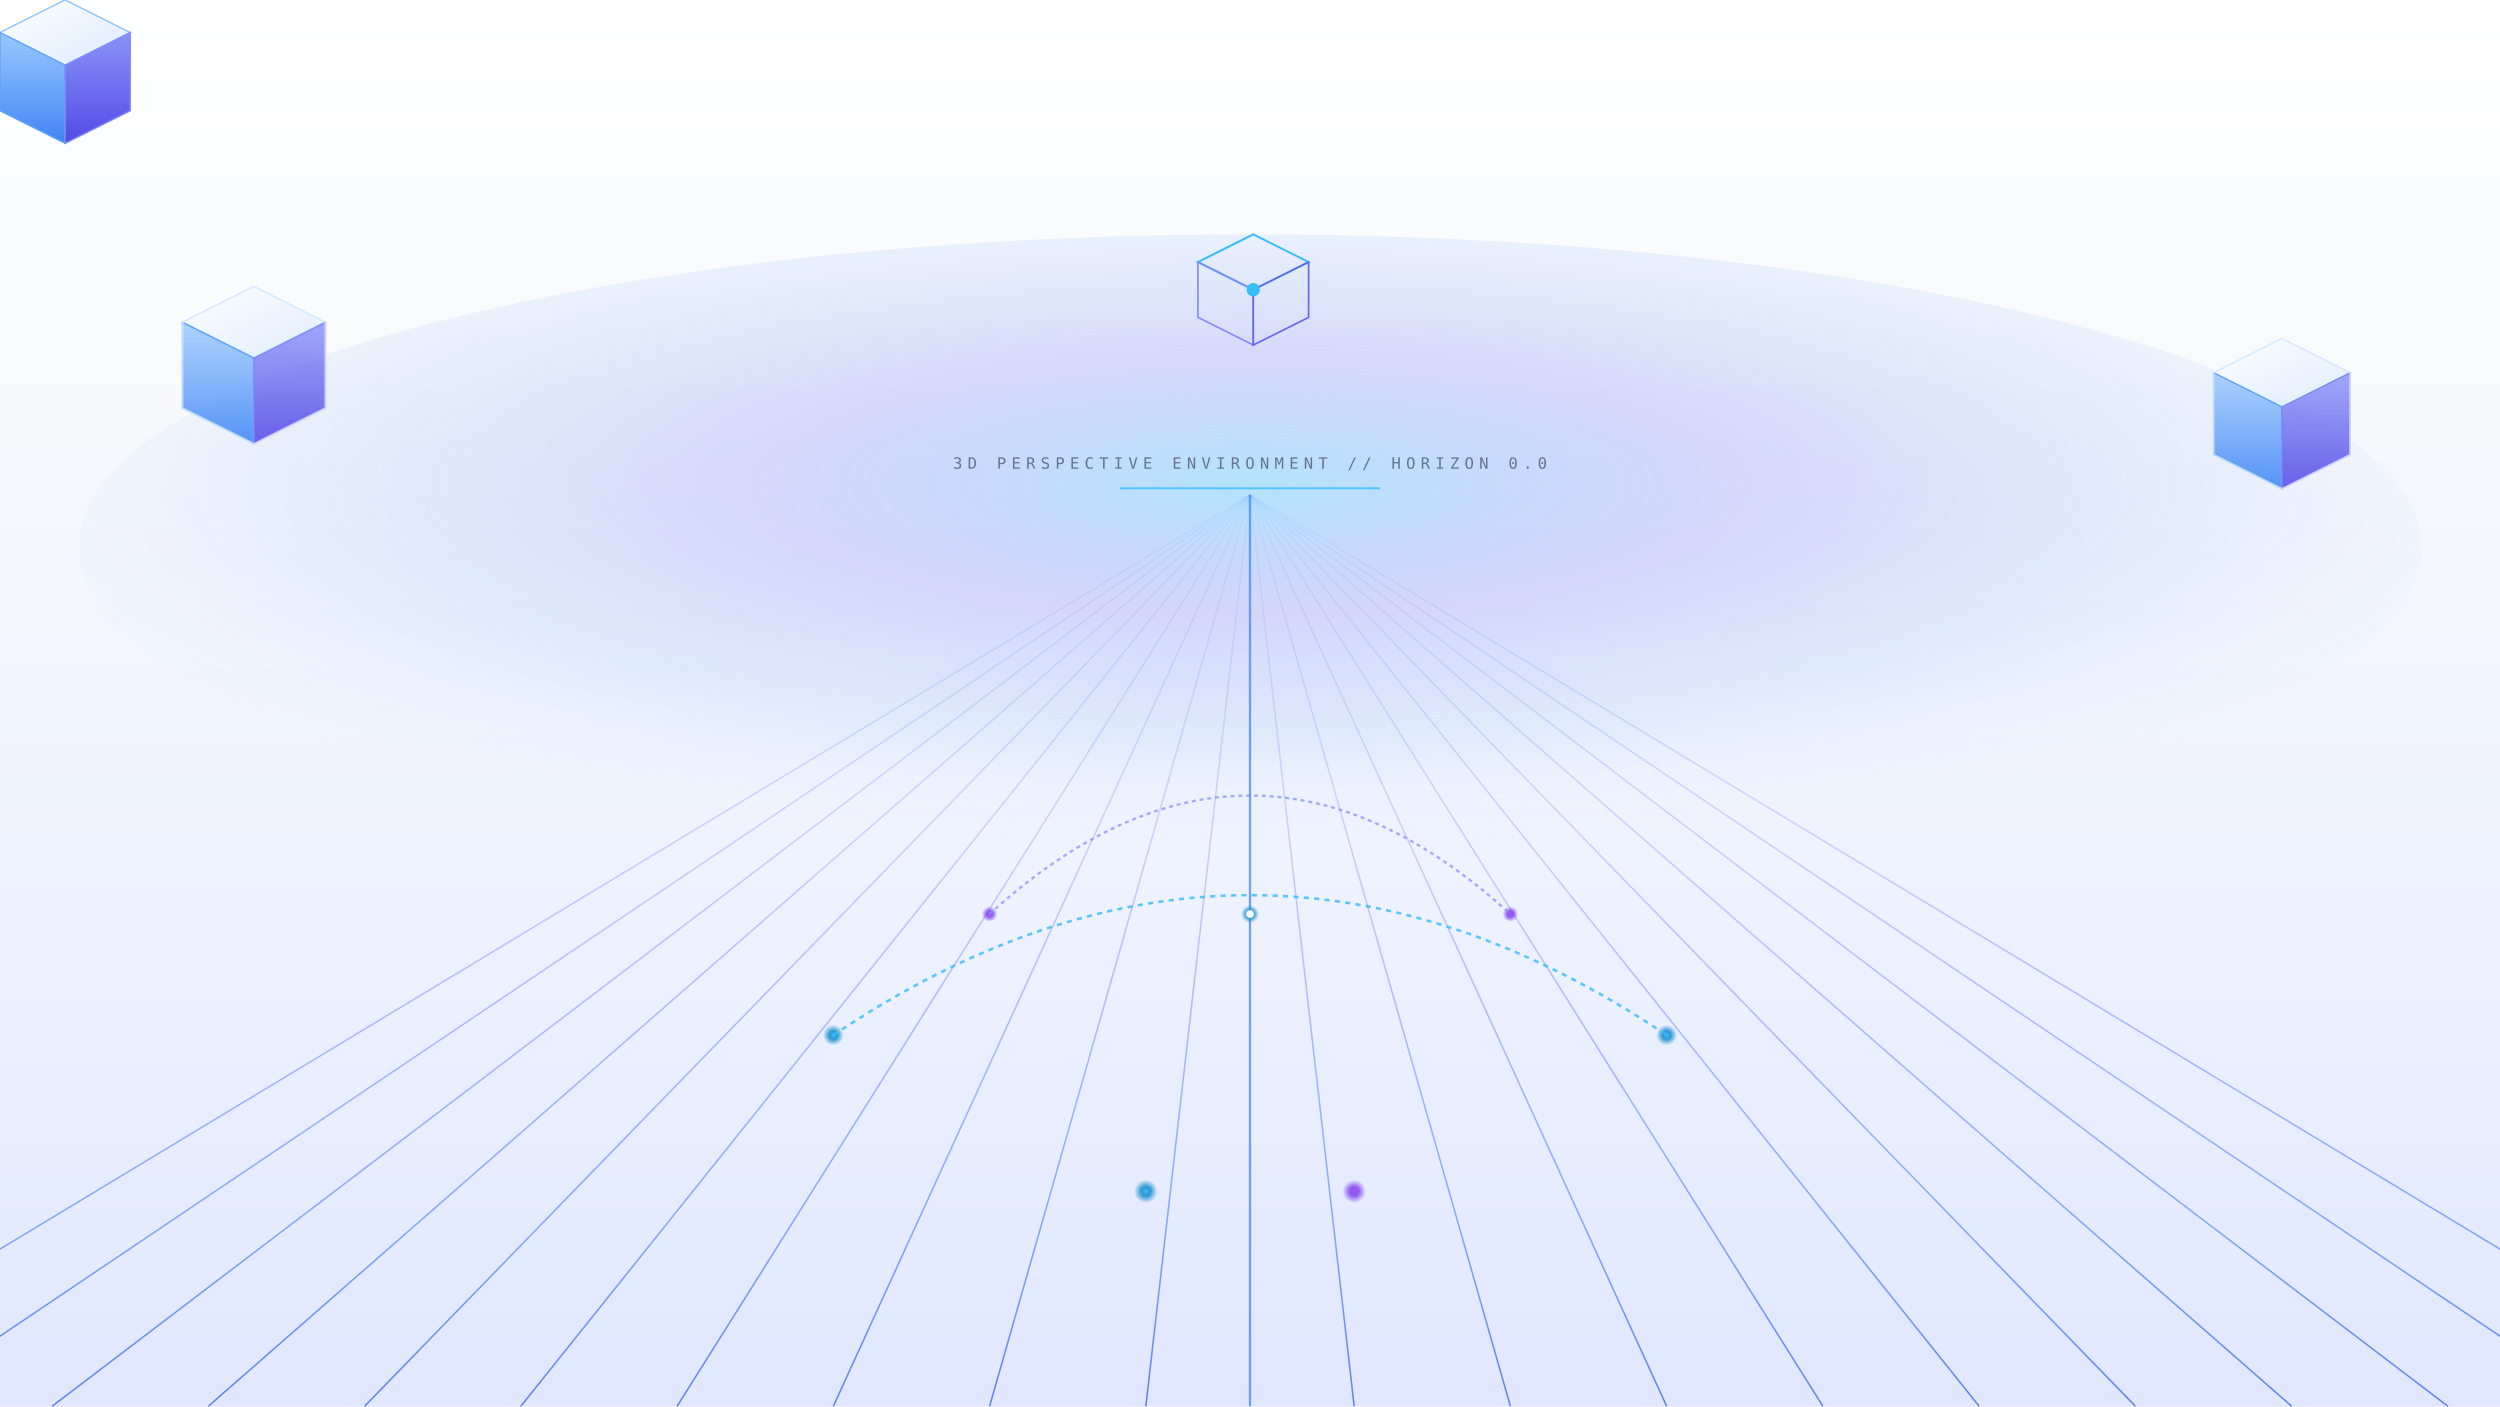
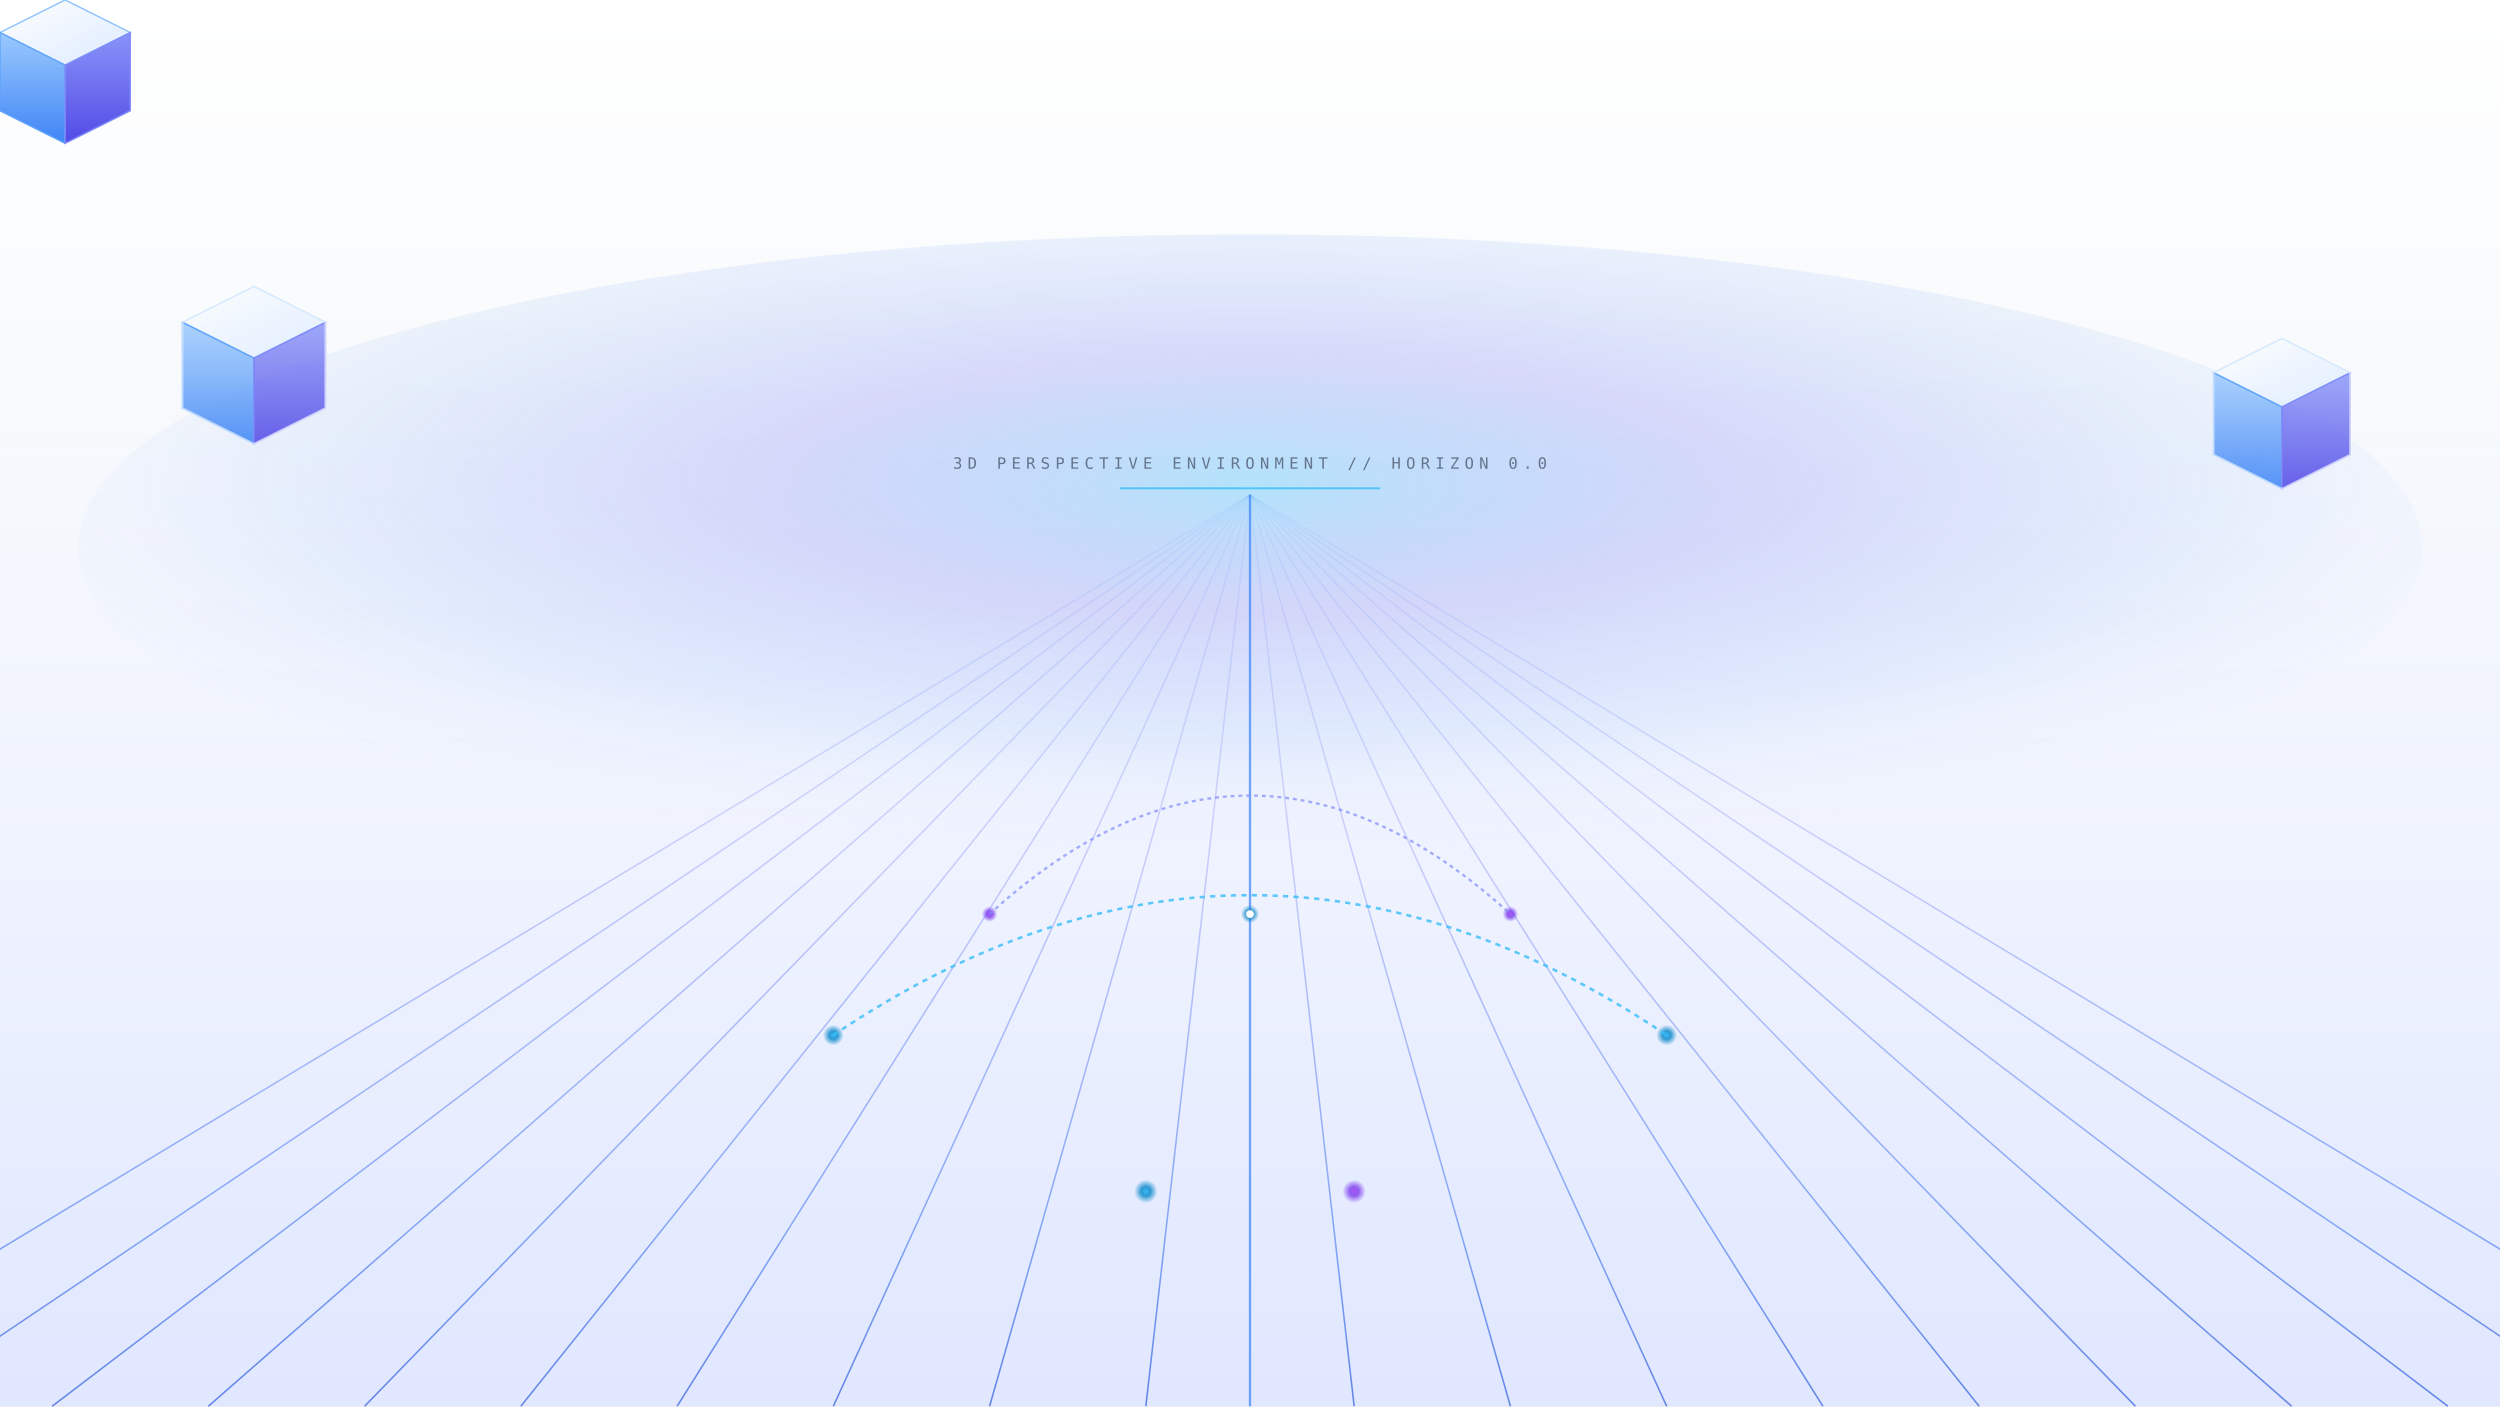
<svg xmlns="http://www.w3.org/2000/svg" viewBox="0 0 1920 1080" width="100%" height="100%">
  <defs>
    <linearGradient id="bgGradient" x1="0%" y1="0%" x2="0%" y2="100%">
      <stop offset="0%" stop-color="#FFFFFF" />
      <stop offset="25%" stop-color="#F8FAFC" />
      <stop offset="65%" stop-color="#EEF2FF" />
      <stop offset="100%" stop-color="#E0E7FF" />
    </linearGradient>
    <radialGradient id="horizonGlow" cx="50%" cy="40%" r="60%">
      <stop offset="0%" stop-color="#38BDF8" stop-opacity="0.35" />
      <stop offset="35%" stop-color="#6366F1" stop-opacity="0.22" />
      <stop offset="70%" stop-color="#3B82F6" stop-opacity="0.08" />
      <stop offset="100%" stop-color="#FFFFFF" stop-opacity="0" />
    </radialGradient>
    <linearGradient id="gridLineFade" x1="0%" y1="0%" x2="0%" y2="100%">
      <stop offset="0%" stop-color="#3B82F6" stop-opacity="0.05" />
      <stop offset="35%" stop-color="#6366F1" stop-opacity="0.25" />
      <stop offset="80%" stop-color="#2563EB" stop-opacity="0.5" />
      <stop offset="100%" stop-color="#1D4ED8" stop-opacity="0.65" />
    </linearGradient>
    <linearGradient id="cubeTop" x1="0%" y1="0%" x2="100%" y2="100%">
      <stop offset="0%" stop-color="#FFFFFF" stop-opacity="0.95" />
      <stop offset="100%" stop-color="#DBEAFE" stop-opacity="0.8" />
    </linearGradient>
    <linearGradient id="cubeLeft" x1="0%" y1="0%" x2="0%" y2="100%">
      <stop offset="0%" stop-color="#93C5FD" stop-opacity="0.75" />
      <stop offset="100%" stop-color="#3B82F6" stop-opacity="0.85" />
    </linearGradient>
    <linearGradient id="cubeRight" x1="0%" y1="0%" x2="0%" y2="100%">
      <stop offset="0%" stop-color="#818CF8" stop-opacity="0.75" />
      <stop offset="100%" stop-color="#4F46E5" stop-opacity="0.85" />
    </linearGradient>
    <radialGradient id="cyanNode" cx="50%" cy="50%" r="50%">
      <stop offset="0%" stop-color="#38BDF8" stop-opacity="1" />
      <stop offset="40%" stop-color="#0284C7" stop-opacity="0.8" />
      <stop offset="100%" stop-color="#0284C7" stop-opacity="0" />
    </radialGradient>
    <radialGradient id="purpleNode" cx="50%" cy="50%" r="50%">
      <stop offset="0%" stop-color="#A855F7" stop-opacity="1" />
      <stop offset="40%" stop-color="#7C3AED" stop-opacity="0.8" />
      <stop offset="100%" stop-color="#7C3AED" stop-opacity="0" />
    </radialGradient>
  </defs>
  <rect width="1920" height="1080" fill="url(#bgGradient)" />
  <ellipse cx="960" cy="420" rx="900" ry="240" fill="url(#horizonGlow)" />
  <g stroke="url(#gridLineFade)" stroke-width="1.2">
    <line x1="960" y1="380" x2="-200" y2="1080" />
    <line x1="960" y1="380" x2="-80" y2="1080" />
    <line x1="960" y1="380" x2="40" y2="1080" />
    <line x1="960" y1="380" x2="160" y2="1080" />
    <line x1="960" y1="380" x2="280" y2="1080" />
    <line x1="960" y1="380" x2="400" y2="1080" />
    <line x1="960" y1="380" x2="520" y2="1080" />
    <line x1="960" y1="380" x2="640" y2="1080" />
    <line x1="960" y1="380" x2="760" y2="1080" />
    <line x1="960" y1="380" x2="880" y2="1080" />
    <line x1="960" y1="380" x2="960" y2="1080" stroke-width="1.8" stroke="#3B82F6" stroke-opacity="0.7" />
    <line x1="960" y1="380" x2="1040" y2="1080" />
    <line x1="960" y1="380" x2="1160" y2="1080" />
    <line x1="960" y1="380" x2="1280" y2="1080" />
    <line x1="960" y1="380" x2="1400" y2="1080" />
    <line x1="960" y1="380" x2="1520" y2="1080" />
    <line x1="960" y1="380" x2="1640" y2="1080" />
    <line x1="960" y1="380" x2="1760" y2="1080" />
    <line x1="960" y1="380" x2="1880" y2="1080" />
    <line x1="960" y1="380" x2="2000" y2="1080" />
    <line x1="960" y1="380" x2="2120" y2="1080" />
    <line x1="0" y1="410" x2="1920" y2="410" stroke-opacity="0.12" stroke-width="0.8" />
    <line x1="0" y1="428" x2="1920" y2="428" stroke-opacity="0.16" stroke-width="0.8" />
    <line x1="0" y1="452" x2="1920" y2="452" stroke-opacity="0.22" stroke-width="0.9" />
    <line x1="0" y1="482" x2="1920" y2="482" stroke-opacity="0.28" stroke-width="1.0" />
    <line x1="0" y1="520" x2="1920" y2="520" stroke-opacity="0.35" stroke-width="1.1" />
    <line x1="0" y1="568" x2="1920" y2="568" stroke-opacity="0.42" stroke-width="1.2" />
    <line x1="0" y1="628" x2="1920" y2="628" stroke-opacity="0.5" stroke-width="1.3" />
    <line x1="0" y1="702" x2="1920" y2="702" stroke-opacity="0.6" stroke-width="1.4" />
    <line x1="0" y1="795" x2="1920" y2="795" stroke-opacity="0.7" stroke-width="1.5" />
    <line x1="0" y1="915" x2="1920" y2="915" stroke-opacity="0.8" stroke-width="1.6" />
    <line x1="0" y1="1065" x2="1920" y2="1065" stroke-opacity="0.9" stroke-width="1.8" />
  </g>
  <g transform="translate(140, 220) scale(1.1)">
    <polygon points="50,0 100,25 50,50 0,25" fill="url(#cubeTop)" stroke="#93C5FD" stroke-width="1" />
    <polygon points="0,25 50,50 50,110 0,85" fill="url(#cubeLeft)" stroke="#60A5FA" stroke-width="1" />
    <polygon points="50,50 100,25 100,85 50,110" fill="url(#cubeRight)" stroke="#818CF8" stroke-width="1" />
    <polygon points="50,0 100,25 100,85 50,110 0,85 0,25" fill="none" stroke="#FFFFFF" stroke-width="1.5" stroke-opacity="0.6" />
  </g>
  <g transform="translate(60, 140) scale(0.65) opacity(0.75)">
    <polygon points="50,0 100,25 50,50 0,25" fill="url(#cubeTop)" stroke="#93C5FD" stroke-width="1" />
    <polygon points="0,25 50,50 50,110 0,85" fill="url(#cubeLeft)" stroke="#60A5FA" stroke-width="1" />
    <polygon points="50,50 100,25 100,85 50,110" fill="url(#cubeRight)" stroke="#818CF8" stroke-width="1" />
  </g>
  <g transform="translate(1700, 260) scale(1.05)">
    <polygon points="50,0 100,25 50,50 0,25" fill="url(#cubeTop)" stroke="#93C5FD" stroke-width="1" />
    <polygon points="0,25 50,50 50,110 0,85" fill="url(#cubeLeft)" stroke="#60A5FA" stroke-width="1" />
    <polygon points="50,50 100,25 100,85 50,110" fill="url(#cubeRight)" stroke="#818CF8" stroke-width="1" />
    <polygon points="50,0 100,25 100,85 50,110 0,85 0,25" fill="none" stroke="#FFFFFF" stroke-width="1.5" stroke-opacity="0.6" />
  </g>
  <g transform="translate(1780, 160) scale(0.6) opacity(0.7)">
    <polygon points="50,0 100,25 50,50 0,25" fill="url(#cubeTop)" stroke="#93C5FD" stroke-width="1" />
    <polygon points="0,25 50,50 50,110 0,85" fill="url(#cubeLeft)" stroke="#60A5FA" stroke-width="1" />
    <polygon points="50,50 100,25 100,85 50,110" fill="url(#cubeRight)" stroke="#818CF8" stroke-width="1" />
  </g>
-   <g transform="translate(920, 180) scale(0.85)">
-     <polygon points="50,0 100,25 50,50 0,25" fill="none" stroke="#38BDF8" stroke-width="1.8" />
-     <polygon points="0,25 50,50 50,100 0,75" fill="none" stroke="#818CF8" stroke-width="1.5" />
-     <polygon points="50,50 100,25 100,75 50,100" fill="none" stroke="#6366F1" stroke-width="1.5" />
-     <circle cx="50" cy="50" r="6" fill="#38BDF8" />
-   </g>
  <circle cx="960" cy="702" r="7" fill="url(#cyanNode)" />
  <circle cx="960" cy="702" r="3" fill="#FFFFFF" />
  <circle cx="760" cy="702" r="6" fill="url(#purpleNode)" />
  <circle cx="1160" cy="702" r="6" fill="url(#purpleNode)" />
  <circle cx="640" cy="795" r="8" fill="url(#cyanNode)" />
  <circle cx="1280" cy="795" r="8" fill="url(#cyanNode)" />
  <circle cx="880" cy="915" r="9" fill="url(#cyanNode)" />
  <circle cx="1040" cy="915" r="9" fill="url(#purpleNode)" />
  <path d="M 640 795 Q 960 580 1280 795" fill="none" stroke="#38BDF8" stroke-width="2" stroke-dasharray="4 4" stroke-opacity="0.8" />
  <path d="M 760 702 Q 960 520 1160 702" fill="none" stroke="#818CF8" stroke-width="1.8" stroke-dasharray="3 3" stroke-opacity="0.7" />
  <text x="960" y="360" text-anchor="middle" fill="#64748B" font-size="12" font-family="monospace" letter-spacing="4">3D PERSPECTIVE ENVIRONMENT // HORIZON 0.0</text>
  <line x1="860" y1="375" x2="1060" y2="375" stroke="#38BDF8" stroke-width="1.5" stroke-opacity="0.8" />
</svg>
